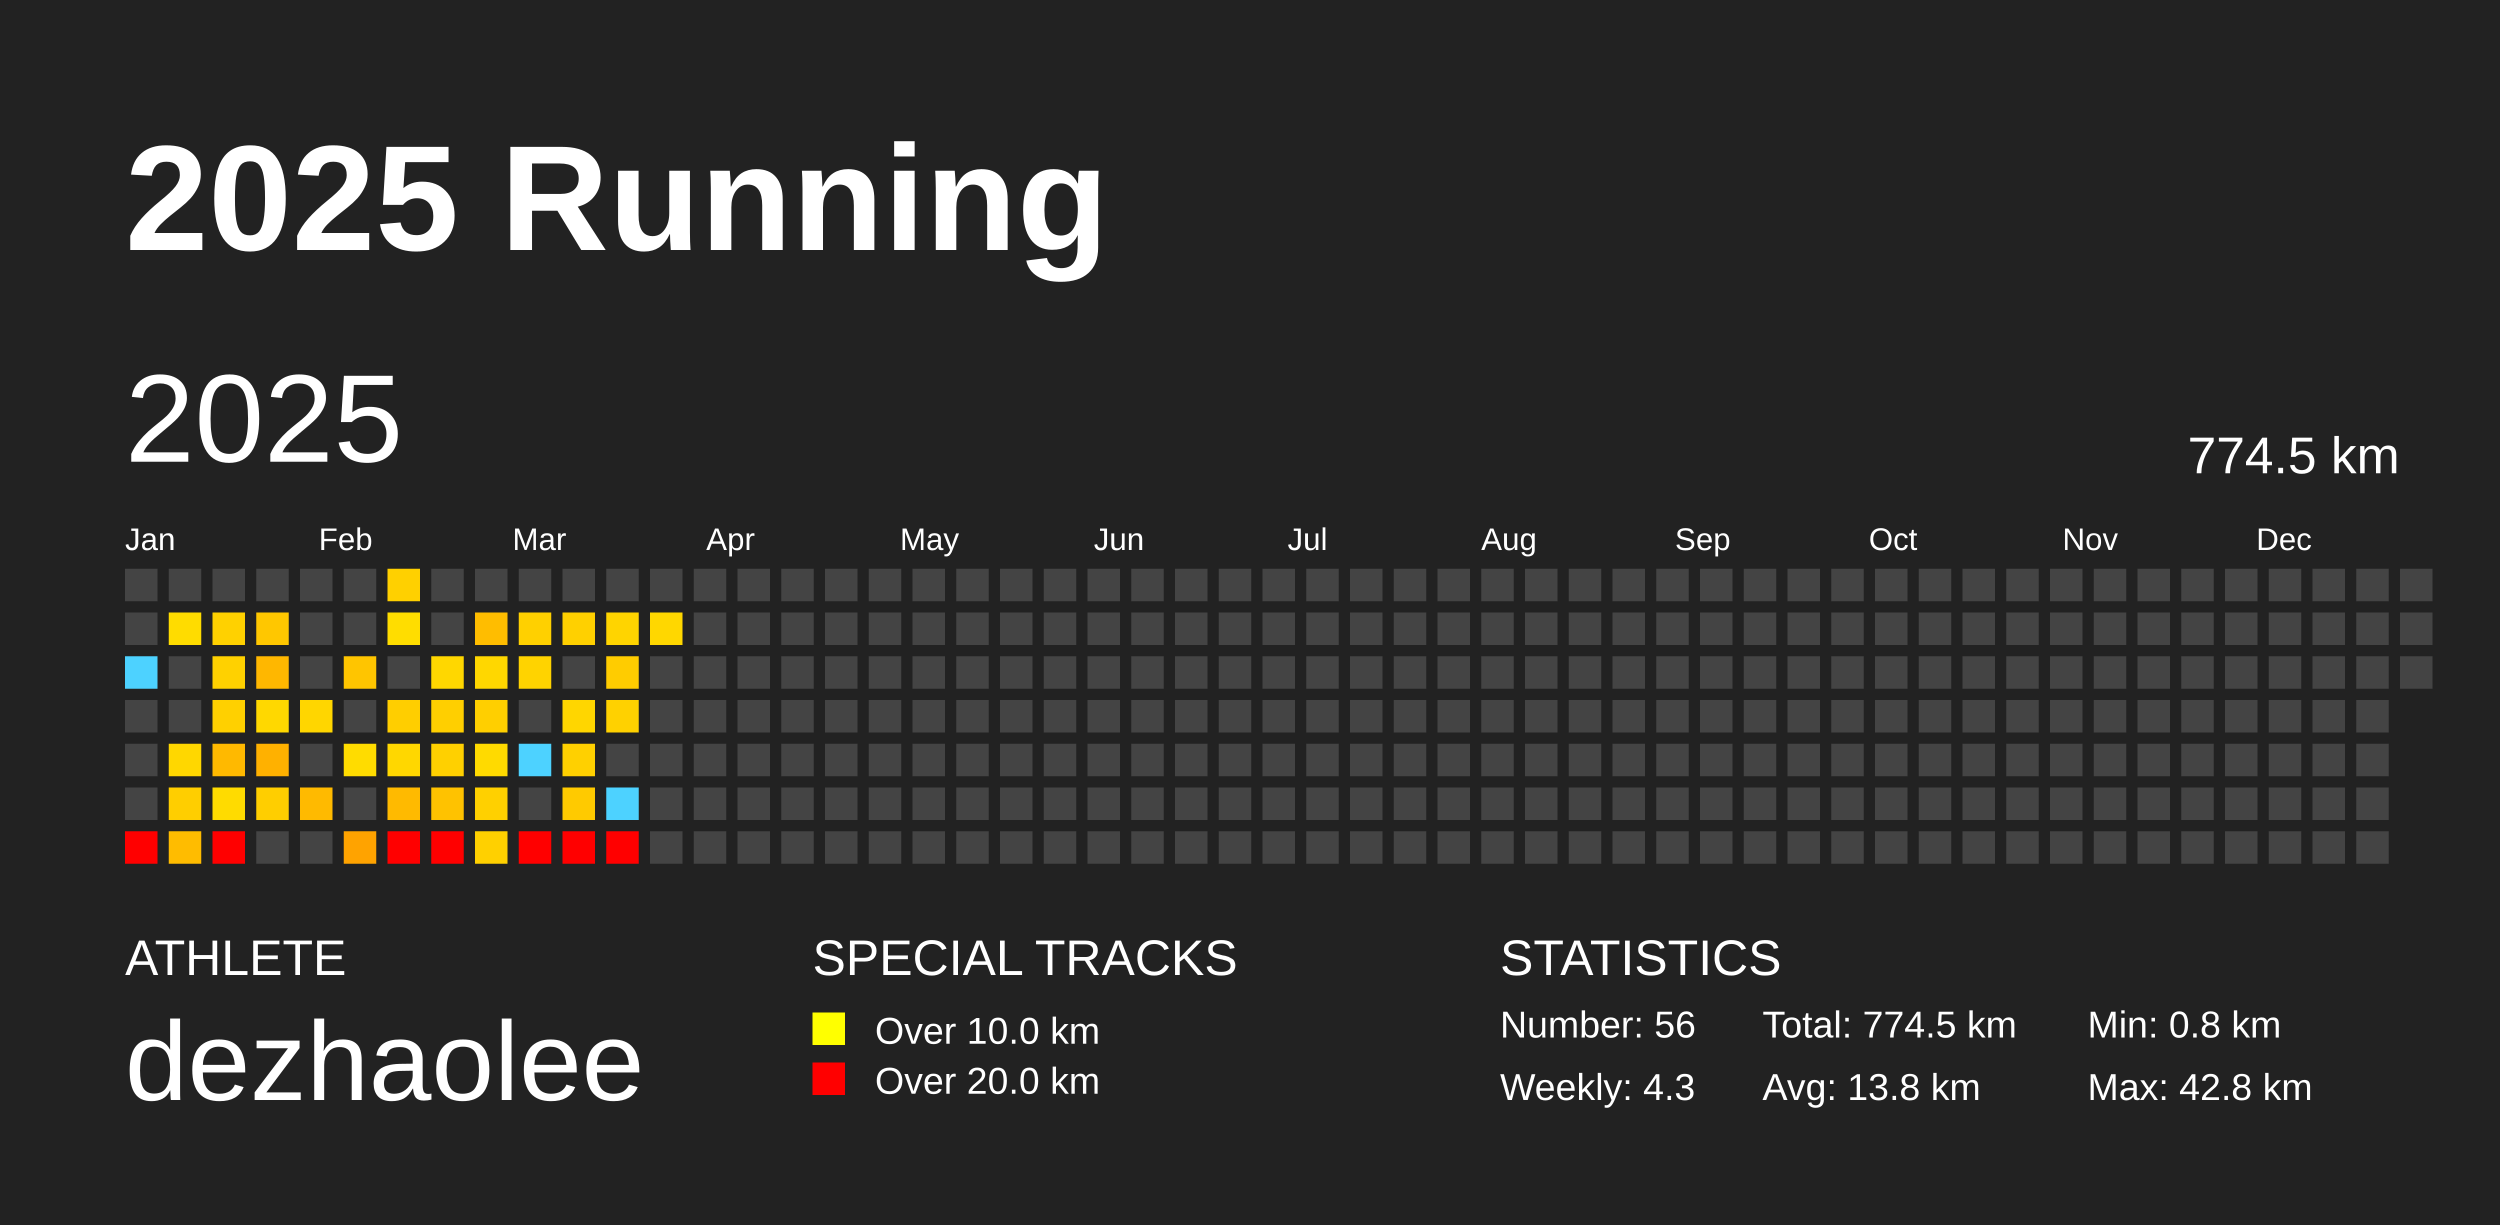
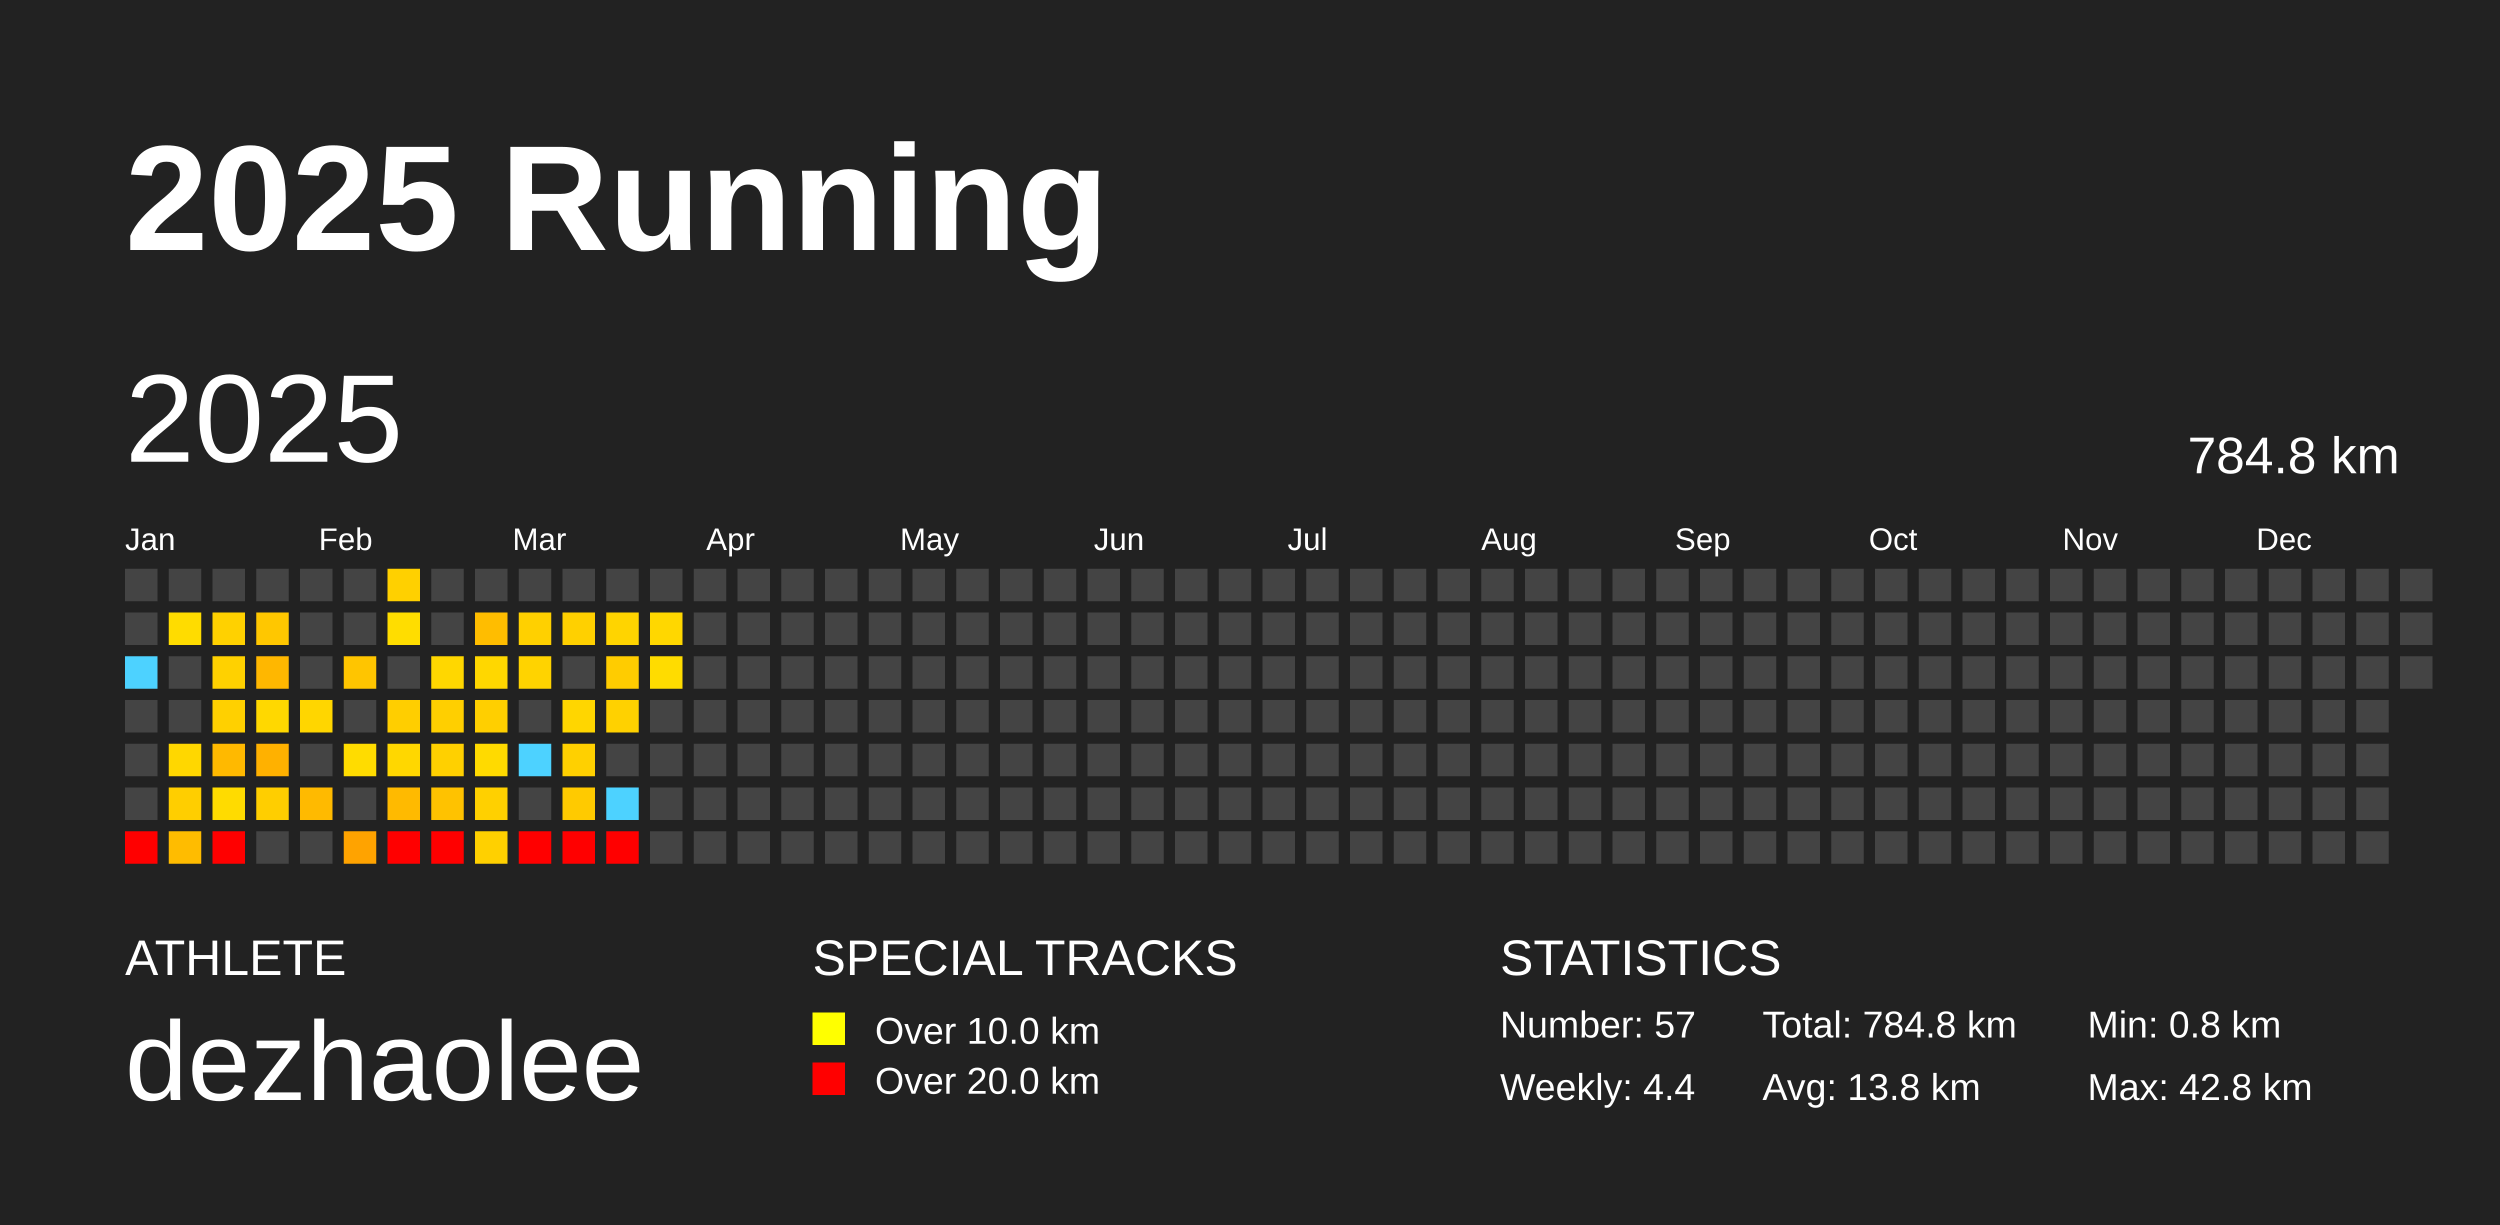
<svg xmlns="http://www.w3.org/2000/svg" baseProfile="full" height="98mm" version="1.1" viewBox="0,0,200,98" width="200mm">
  <defs />
  <rect fill="#222222" height="98" width="200" x="0" y="0" />
  <text fill="#FFFFFF" style="font-size:12px; font-family:Arial; font-weight:bold;" x="10" y="20">2025 Running</text>
  <text fill="#FFFFFF" style="font-size:4px; font-family:Arial" x="10" y="78">ATHLETE</text>
  <text fill="#FFFFFF" style="font-size:9px; font-family:Arial" x="10" y="88">dezhaolee</text>
  <text fill="#FFFFFF" style="font-size:4px; font-family:Arial" x="65" y="78">SPECIAL TRACKS</text>
  <rect fill="yellow" height="2.6" width="2.6" x="65" y="81" />
  <text fill="#FFFFFF" style="font-size:3px; font-family:Arial" x="70" y="83.5">Over 10.0 km</text>
  <rect fill="red" height="2.6" width="2.6" x="65" y="85" />
  <text fill="#FFFFFF" style="font-size:3px; font-family:Arial" x="70" y="87.5">Over 20.0 km</text>
  <text fill="#FFFFFF" style="font-size:4px; font-family:Arial" x="120" y="78">STATISTICS</text>
-   <text fill="#FFFFFF" style="font-size:3px; font-family:Arial" x="120" y="83">Number: 56</text>
-   <text fill="#FFFFFF" style="font-size:3px; font-family:Arial" x="120" y="88">Weekly: 4.3</text>
-   <text fill="#FFFFFF" style="font-size:3px; font-family:Arial" x="141" y="83">Total: 774.5 km</text>
+   <text fill="#FFFFFF" style="font-size:3px; font-family:Arial" x="120" y="83">Number: 57</text>
+   <text fill="#FFFFFF" style="font-size:3px; font-family:Arial" x="120" y="88">Weekly: 4.4</text>
+   <text fill="#FFFFFF" style="font-size:3px; font-family:Arial" x="141" y="83">Total: 784.8 km</text>
  <text fill="#FFFFFF" style="font-size:3px; font-family:Arial" x="141" y="88">Avg: 13.8 km</text>
  <text fill="#FFFFFF" style="font-size:3px; font-family:Arial" x="167" y="83">Min: 0.8 km</text>
  <text fill="#FFFFFF" style="font-size:3px; font-family:Arial" x="167" y="88">Max: 42.8 km</text>
  <text dominant-baseline="hanging" fill="#FFFFFF" style="font-size:10.0px; font-family:Arial;" x="10" y="30">2025</text>
-   <text dominant-baseline="hanging" fill="#FFFFFF" style="font-size:4.125px; font-family:Arial;" x="175" y="35">774.5 km</text>
+   <text dominant-baseline="hanging" fill="#FFFFFF" style="font-size:4.125px; font-family:Arial;" x="175" y="35">784.8 km</text>
  <text fill="#FFFFFF" style="font-size:2.5px; font-family:Arial" x="10.0" y="44">Jan</text>
  <text fill="#FFFFFF" style="font-size:2.5px; font-family:Arial" x="25.5" y="44">Feb</text>
  <text fill="#FFFFFF" style="font-size:2.5px; font-family:Arial" x="41.0" y="44">Mar</text>
  <text fill="#FFFFFF" style="font-size:2.5px; font-family:Arial" x="56.5" y="44">Apr</text>
  <text fill="#FFFFFF" style="font-size:2.5px; font-family:Arial" x="72.0" y="44">May</text>
  <text fill="#FFFFFF" style="font-size:2.5px; font-family:Arial" x="87.5" y="44">Jun</text>
  <text fill="#FFFFFF" style="font-size:2.5px; font-family:Arial" x="103.0" y="44">Jul</text>
  <text fill="#FFFFFF" style="font-size:2.5px; font-family:Arial" x="118.5" y="44">Aug</text>
  <text fill="#FFFFFF" style="font-size:2.5px; font-family:Arial" x="134.0" y="44">Sep</text>
  <text fill="#FFFFFF" style="font-size:2.5px; font-family:Arial" x="149.5" y="44">Oct</text>
  <text fill="#FFFFFF" style="font-size:2.5px; font-family:Arial" x="165.0" y="44">Nov</text>
  <text fill="#FFFFFF" style="font-size:2.5px; font-family:Arial" x="180.5" y="44">Dec</text>
  <rect fill="#444444" height="2.6" width="2.6" x="10.0" y="45.5" />
  <rect fill="#444444" height="2.6" width="2.6" x="10.0" y="49.0" />
  <rect fill="#4dd2ff" height="2.6" width="2.6" x="10.0" y="52.5" />
  <rect fill="#444444" height="2.6" width="2.6" x="10.0" y="56.0" />
  <rect fill="#444444" height="2.6" width="2.6" x="10.0" y="59.5" />
  <rect fill="#444444" height="2.6" width="2.6" x="10.0" y="63.0" />
  <rect fill="red" height="2.6" width="2.6" x="10.0" y="66.5" />
  <rect fill="#444444" height="2.6" width="2.6" x="13.5" y="45.5" />
  <rect fill="#ffdc00" height="2.6" width="2.6" x="13.5" y="49.0" />
  <rect fill="#444444" height="2.6" width="2.6" x="13.5" y="52.5" />
  <rect fill="#444444" height="2.6" width="2.6" x="13.5" y="56.0" />
  <rect fill="#ffd700" height="2.6" width="2.6" x="13.5" y="59.5" />
  <rect fill="#ffce00" height="2.6" width="2.6" x="13.5" y="63.0" />
  <rect fill="#ffbc00" height="2.6" width="2.6" x="13.5" y="66.5" />
  <rect fill="#444444" height="2.6" width="2.6" x="17.0" y="45.5" />
  <rect fill="#ffd100" height="2.6" width="2.6" x="17.0" y="49.0" />
  <rect fill="#ffd100" height="2.6" width="2.6" x="17.0" y="52.5" />
  <rect fill="#ffd000" height="2.6" width="2.6" x="17.0" y="56.0" />
  <rect fill="#ffb900" height="2.6" width="2.6" x="17.0" y="59.5" />
  <rect fill="#ffdb00" height="2.6" width="2.6" x="17.0" y="63.0" />
  <rect fill="red" height="2.6" width="2.6" x="17.0" y="66.5" />
  <rect fill="#444444" height="2.6" width="2.6" x="20.5" y="45.5" />
  <rect fill="#ffc700" height="2.6" width="2.6" x="20.5" y="49.0" />
  <rect fill="#ffb700" height="2.6" width="2.6" x="20.5" y="52.5" />
  <rect fill="#ffd800" height="2.6" width="2.6" x="20.5" y="56.0" />
  <rect fill="#ffb100" height="2.6" width="2.6" x="20.5" y="59.5" />
  <rect fill="#ffce00" height="2.6" width="2.6" x="20.5" y="63.0" />
  <rect fill="#444444" height="2.6" width="2.6" x="20.5" y="66.5" />
  <rect fill="#444444" height="2.6" width="2.6" x="24.0" y="45.5" />
  <rect fill="#444444" height="2.6" width="2.6" x="24.0" y="49.0" />
  <rect fill="#444444" height="2.6" width="2.6" x="24.0" y="52.5" />
  <rect fill="#ffd600" height="2.6" width="2.6" x="24.0" y="56.0" />
  <rect fill="#444444" height="2.6" width="2.6" x="24.0" y="59.5" />
  <rect fill="#ffba00" height="2.6" width="2.6" x="24.0" y="63.0" />
  <rect fill="#444444" height="2.6" width="2.6" x="24.0" y="66.5" />
  <rect fill="#444444" height="2.6" width="2.6" x="27.5" y="45.5" />
  <rect fill="#444444" height="2.6" width="2.6" x="27.5" y="49.0" />
  <rect fill="#ffc500" height="2.6" width="2.6" x="27.5" y="52.5" />
  <rect fill="#444444" height="2.6" width="2.6" x="27.5" y="56.0" />
  <rect fill="#ffdc00" height="2.6" width="2.6" x="27.5" y="59.5" />
  <rect fill="#444444" height="2.6" width="2.6" x="27.5" y="63.0" />
  <rect fill="#ffa300" height="2.6" width="2.6" x="27.5" y="66.5" />
  <rect fill="#ffd000" height="2.6" width="2.6" x="31.0" y="45.5" />
  <rect fill="#ffdd00" height="2.6" width="2.6" x="31.0" y="49.0" />
  <rect fill="#444444" height="2.6" width="2.6" x="31.0" y="52.5" />
  <rect fill="#ffce00" height="2.6" width="2.6" x="31.0" y="56.0" />
  <rect fill="#ffd700" height="2.6" width="2.6" x="31.0" y="59.5" />
  <rect fill="#ffba00" height="2.6" width="2.6" x="31.0" y="63.0" />
  <rect fill="red" height="2.6" width="2.6" x="31.0" y="66.5" />
  <rect fill="#444444" height="2.6" width="2.6" x="34.5" y="45.5" />
  <rect fill="#444444" height="2.6" width="2.6" x="34.5" y="49.0" />
  <rect fill="#ffd700" height="2.6" width="2.6" x="34.5" y="52.5" />
  <rect fill="#ffcf00" height="2.6" width="2.6" x="34.5" y="56.0" />
  <rect fill="#ffd000" height="2.6" width="2.6" x="34.5" y="59.5" />
  <rect fill="#ffc200" height="2.6" width="2.6" x="34.5" y="63.0" />
  <rect fill="red" height="2.6" width="2.6" x="34.5" y="66.5" />
  <rect fill="#444444" height="2.6" width="2.6" x="38.0" y="45.5" />
  <rect fill="#ffbd00" height="2.6" width="2.6" x="38.0" y="49.0" />
  <rect fill="#ffd700" height="2.6" width="2.6" x="38.0" y="52.5" />
  <rect fill="#ffcf00" height="2.6" width="2.6" x="38.0" y="56.0" />
  <rect fill="#ffda00" height="2.6" width="2.6" x="38.0" y="59.5" />
  <rect fill="#ffd000" height="2.6" width="2.6" x="38.0" y="63.0" />
  <rect fill="#ffd000" height="2.6" width="2.6" x="38.0" y="66.5" />
  <rect fill="#444444" height="2.6" width="2.6" x="41.5" y="45.5" />
  <rect fill="#ffd000" height="2.6" width="2.6" x="41.5" y="49.0" />
  <rect fill="#ffd300" height="2.6" width="2.6" x="41.5" y="52.5" />
  <rect fill="#444444" height="2.6" width="2.6" x="41.5" y="56.0" />
  <rect fill="#4dd2ff" height="2.6" width="2.6" x="41.5" y="59.5" />
  <rect fill="#444444" height="2.6" width="2.6" x="41.5" y="63.0" />
  <rect fill="red" height="2.6" width="2.6" x="41.5" y="66.5" />
  <rect fill="#444444" height="2.6" width="2.6" x="45.0" y="45.5" />
  <rect fill="#ffd000" height="2.6" width="2.6" x="45.0" y="49.0" />
  <rect fill="#444444" height="2.6" width="2.6" x="45.0" y="52.5" />
  <rect fill="#ffd600" height="2.6" width="2.6" x="45.0" y="56.0" />
  <rect fill="#ffd000" height="2.6" width="2.6" x="45.0" y="59.5" />
  <rect fill="#ffca00" height="2.6" width="2.6" x="45.0" y="63.0" />
  <rect fill="red" height="2.6" width="2.6" x="45.0" y="66.5" />
  <rect fill="#444444" height="2.6" width="2.6" x="48.5" y="45.5" />
  <rect fill="#ffd400" height="2.6" width="2.6" x="48.5" y="49.0" />
  <rect fill="#ffcc00" height="2.6" width="2.6" x="48.5" y="52.5" />
  <rect fill="#ffd100" height="2.6" width="2.6" x="48.5" y="56.0" />
  <rect fill="#444444" height="2.6" width="2.6" x="48.5" y="59.5" />
  <rect fill="#4dd2ff" height="2.6" width="2.6" x="48.5" y="63.0" />
  <rect fill="red" height="2.6" width="2.6" x="48.5" y="66.5" />
  <rect fill="#444444" height="2.6" width="2.6" x="52.0" y="45.5" />
  <rect fill="#ffd700" height="2.6" width="2.6" x="52.0" y="49.0" />
-   <rect fill="#444444" height="2.6" width="2.6" x="52.0" y="52.5" />
+   <rect fill="#ffdc00" height="2.6" width="2.6" x="52.0" y="52.5" />
  <rect fill="#444444" height="2.6" width="2.6" x="52.0" y="56.0" />
  <rect fill="#444444" height="2.6" width="2.6" x="52.0" y="59.5" />
  <rect fill="#444444" height="2.6" width="2.6" x="52.0" y="63.0" />
  <rect fill="#444444" height="2.6" width="2.6" x="52.0" y="66.5" />
  <rect fill="#444444" height="2.6" width="2.6" x="55.5" y="45.5" />
  <rect fill="#444444" height="2.6" width="2.6" x="55.5" y="49.0" />
  <rect fill="#444444" height="2.6" width="2.6" x="55.5" y="52.5" />
  <rect fill="#444444" height="2.6" width="2.6" x="55.5" y="56.0" />
  <rect fill="#444444" height="2.6" width="2.6" x="55.5" y="59.5" />
  <rect fill="#444444" height="2.6" width="2.6" x="55.5" y="63.0" />
  <rect fill="#444444" height="2.6" width="2.6" x="55.5" y="66.5" />
  <rect fill="#444444" height="2.6" width="2.6" x="59.0" y="45.5" />
  <rect fill="#444444" height="2.6" width="2.6" x="59.0" y="49.0" />
  <rect fill="#444444" height="2.6" width="2.6" x="59.0" y="52.5" />
  <rect fill="#444444" height="2.6" width="2.6" x="59.0" y="56.0" />
  <rect fill="#444444" height="2.6" width="2.6" x="59.0" y="59.5" />
  <rect fill="#444444" height="2.6" width="2.6" x="59.0" y="63.0" />
  <rect fill="#444444" height="2.6" width="2.6" x="59.0" y="66.5" />
  <rect fill="#444444" height="2.6" width="2.6" x="62.5" y="45.5" />
  <rect fill="#444444" height="2.6" width="2.6" x="62.5" y="49.0" />
  <rect fill="#444444" height="2.6" width="2.6" x="62.5" y="52.5" />
  <rect fill="#444444" height="2.6" width="2.6" x="62.5" y="56.0" />
  <rect fill="#444444" height="2.6" width="2.6" x="62.5" y="59.5" />
  <rect fill="#444444" height="2.6" width="2.6" x="62.5" y="63.0" />
  <rect fill="#444444" height="2.6" width="2.6" x="62.5" y="66.5" />
  <rect fill="#444444" height="2.6" width="2.6" x="66.0" y="45.5" />
  <rect fill="#444444" height="2.6" width="2.6" x="66.0" y="49.0" />
  <rect fill="#444444" height="2.6" width="2.6" x="66.0" y="52.5" />
  <rect fill="#444444" height="2.6" width="2.6" x="66.0" y="56.0" />
  <rect fill="#444444" height="2.6" width="2.6" x="66.0" y="59.5" />
  <rect fill="#444444" height="2.6" width="2.6" x="66.0" y="63.0" />
  <rect fill="#444444" height="2.6" width="2.6" x="66.0" y="66.5" />
  <rect fill="#444444" height="2.6" width="2.6" x="69.5" y="45.5" />
  <rect fill="#444444" height="2.6" width="2.6" x="69.5" y="49.0" />
  <rect fill="#444444" height="2.6" width="2.6" x="69.5" y="52.5" />
  <rect fill="#444444" height="2.6" width="2.6" x="69.5" y="56.0" />
  <rect fill="#444444" height="2.6" width="2.6" x="69.5" y="59.5" />
  <rect fill="#444444" height="2.6" width="2.6" x="69.5" y="63.0" />
  <rect fill="#444444" height="2.6" width="2.6" x="69.5" y="66.5" />
  <rect fill="#444444" height="2.6" width="2.6" x="73.0" y="45.5" />
  <rect fill="#444444" height="2.6" width="2.6" x="73.0" y="49.0" />
  <rect fill="#444444" height="2.6" width="2.6" x="73.0" y="52.5" />
  <rect fill="#444444" height="2.6" width="2.6" x="73.0" y="56.0" />
  <rect fill="#444444" height="2.6" width="2.6" x="73.0" y="59.5" />
  <rect fill="#444444" height="2.6" width="2.6" x="73.0" y="63.0" />
  <rect fill="#444444" height="2.6" width="2.6" x="73.0" y="66.5" />
  <rect fill="#444444" height="2.6" width="2.6" x="76.5" y="45.5" />
  <rect fill="#444444" height="2.6" width="2.6" x="76.5" y="49.0" />
  <rect fill="#444444" height="2.6" width="2.6" x="76.5" y="52.5" />
  <rect fill="#444444" height="2.6" width="2.6" x="76.5" y="56.0" />
  <rect fill="#444444" height="2.6" width="2.6" x="76.5" y="59.5" />
  <rect fill="#444444" height="2.6" width="2.6" x="76.5" y="63.0" />
  <rect fill="#444444" height="2.6" width="2.6" x="76.5" y="66.5" />
  <rect fill="#444444" height="2.6" width="2.6" x="80.0" y="45.5" />
  <rect fill="#444444" height="2.6" width="2.6" x="80.0" y="49.0" />
  <rect fill="#444444" height="2.6" width="2.6" x="80.0" y="52.5" />
  <rect fill="#444444" height="2.6" width="2.6" x="80.0" y="56.0" />
  <rect fill="#444444" height="2.6" width="2.6" x="80.0" y="59.5" />
  <rect fill="#444444" height="2.6" width="2.6" x="80.0" y="63.0" />
  <rect fill="#444444" height="2.6" width="2.6" x="80.0" y="66.5" />
  <rect fill="#444444" height="2.6" width="2.6" x="83.5" y="45.5" />
  <rect fill="#444444" height="2.6" width="2.6" x="83.5" y="49.0" />
  <rect fill="#444444" height="2.6" width="2.6" x="83.5" y="52.5" />
  <rect fill="#444444" height="2.6" width="2.6" x="83.5" y="56.0" />
  <rect fill="#444444" height="2.6" width="2.6" x="83.5" y="59.5" />
  <rect fill="#444444" height="2.6" width="2.6" x="83.5" y="63.0" />
  <rect fill="#444444" height="2.6" width="2.6" x="83.5" y="66.5" />
  <rect fill="#444444" height="2.6" width="2.6" x="87.0" y="45.5" />
  <rect fill="#444444" height="2.6" width="2.6" x="87.0" y="49.0" />
  <rect fill="#444444" height="2.6" width="2.6" x="87.0" y="52.5" />
  <rect fill="#444444" height="2.6" width="2.6" x="87.0" y="56.0" />
  <rect fill="#444444" height="2.6" width="2.6" x="87.0" y="59.5" />
  <rect fill="#444444" height="2.6" width="2.6" x="87.0" y="63.0" />
  <rect fill="#444444" height="2.6" width="2.6" x="87.0" y="66.5" />
  <rect fill="#444444" height="2.6" width="2.6" x="90.5" y="45.5" />
  <rect fill="#444444" height="2.6" width="2.6" x="90.5" y="49.0" />
  <rect fill="#444444" height="2.6" width="2.6" x="90.5" y="52.5" />
  <rect fill="#444444" height="2.6" width="2.6" x="90.5" y="56.0" />
  <rect fill="#444444" height="2.6" width="2.6" x="90.5" y="59.5" />
  <rect fill="#444444" height="2.6" width="2.6" x="90.5" y="63.0" />
  <rect fill="#444444" height="2.6" width="2.6" x="90.5" y="66.5" />
  <rect fill="#444444" height="2.6" width="2.6" x="94.0" y="45.5" />
  <rect fill="#444444" height="2.6" width="2.6" x="94.0" y="49.0" />
  <rect fill="#444444" height="2.6" width="2.6" x="94.0" y="52.5" />
  <rect fill="#444444" height="2.6" width="2.6" x="94.0" y="56.0" />
  <rect fill="#444444" height="2.6" width="2.6" x="94.0" y="59.5" />
  <rect fill="#444444" height="2.6" width="2.6" x="94.0" y="63.0" />
  <rect fill="#444444" height="2.6" width="2.6" x="94.0" y="66.5" />
  <rect fill="#444444" height="2.6" width="2.6" x="97.5" y="45.5" />
  <rect fill="#444444" height="2.6" width="2.6" x="97.5" y="49.0" />
  <rect fill="#444444" height="2.6" width="2.6" x="97.5" y="52.5" />
  <rect fill="#444444" height="2.6" width="2.6" x="97.5" y="56.0" />
  <rect fill="#444444" height="2.6" width="2.6" x="97.5" y="59.5" />
  <rect fill="#444444" height="2.6" width="2.6" x="97.5" y="63.0" />
  <rect fill="#444444" height="2.6" width="2.6" x="97.5" y="66.5" />
  <rect fill="#444444" height="2.6" width="2.6" x="101.0" y="45.5" />
  <rect fill="#444444" height="2.6" width="2.6" x="101.0" y="49.0" />
  <rect fill="#444444" height="2.6" width="2.6" x="101.0" y="52.5" />
  <rect fill="#444444" height="2.6" width="2.6" x="101.0" y="56.0" />
  <rect fill="#444444" height="2.6" width="2.6" x="101.0" y="59.5" />
  <rect fill="#444444" height="2.6" width="2.6" x="101.0" y="63.0" />
  <rect fill="#444444" height="2.6" width="2.6" x="101.0" y="66.5" />
  <rect fill="#444444" height="2.6" width="2.6" x="104.5" y="45.5" />
  <rect fill="#444444" height="2.6" width="2.6" x="104.5" y="49.0" />
  <rect fill="#444444" height="2.6" width="2.6" x="104.5" y="52.5" />
  <rect fill="#444444" height="2.6" width="2.6" x="104.5" y="56.0" />
  <rect fill="#444444" height="2.6" width="2.6" x="104.5" y="59.5" />
  <rect fill="#444444" height="2.6" width="2.6" x="104.5" y="63.0" />
  <rect fill="#444444" height="2.6" width="2.6" x="104.5" y="66.5" />
  <rect fill="#444444" height="2.6" width="2.6" x="108.0" y="45.5" />
  <rect fill="#444444" height="2.6" width="2.6" x="108.0" y="49.0" />
  <rect fill="#444444" height="2.6" width="2.6" x="108.0" y="52.5" />
  <rect fill="#444444" height="2.6" width="2.6" x="108.0" y="56.0" />
  <rect fill="#444444" height="2.6" width="2.6" x="108.0" y="59.5" />
  <rect fill="#444444" height="2.6" width="2.6" x="108.0" y="63.0" />
  <rect fill="#444444" height="2.6" width="2.6" x="108.0" y="66.5" />
  <rect fill="#444444" height="2.6" width="2.6" x="111.5" y="45.5" />
  <rect fill="#444444" height="2.6" width="2.6" x="111.5" y="49.0" />
  <rect fill="#444444" height="2.6" width="2.6" x="111.5" y="52.5" />
  <rect fill="#444444" height="2.6" width="2.6" x="111.5" y="56.0" />
  <rect fill="#444444" height="2.6" width="2.6" x="111.5" y="59.5" />
  <rect fill="#444444" height="2.6" width="2.6" x="111.5" y="63.0" />
  <rect fill="#444444" height="2.6" width="2.6" x="111.5" y="66.5" />
  <rect fill="#444444" height="2.6" width="2.6" x="115.0" y="45.5" />
  <rect fill="#444444" height="2.6" width="2.6" x="115.0" y="49.0" />
  <rect fill="#444444" height="2.6" width="2.6" x="115.0" y="52.5" />
  <rect fill="#444444" height="2.6" width="2.6" x="115.0" y="56.0" />
  <rect fill="#444444" height="2.6" width="2.6" x="115.0" y="59.5" />
  <rect fill="#444444" height="2.6" width="2.6" x="115.0" y="63.0" />
  <rect fill="#444444" height="2.6" width="2.6" x="115.0" y="66.5" />
  <rect fill="#444444" height="2.6" width="2.6" x="118.5" y="45.5" />
  <rect fill="#444444" height="2.6" width="2.6" x="118.5" y="49.0" />
  <rect fill="#444444" height="2.6" width="2.6" x="118.5" y="52.5" />
  <rect fill="#444444" height="2.6" width="2.6" x="118.5" y="56.0" />
  <rect fill="#444444" height="2.6" width="2.6" x="118.5" y="59.5" />
  <rect fill="#444444" height="2.6" width="2.6" x="118.5" y="63.0" />
  <rect fill="#444444" height="2.6" width="2.6" x="118.5" y="66.5" />
  <rect fill="#444444" height="2.6" width="2.6" x="122.0" y="45.5" />
  <rect fill="#444444" height="2.6" width="2.6" x="122.0" y="49.0" />
  <rect fill="#444444" height="2.6" width="2.6" x="122.0" y="52.5" />
  <rect fill="#444444" height="2.6" width="2.6" x="122.0" y="56.0" />
  <rect fill="#444444" height="2.6" width="2.6" x="122.0" y="59.5" />
  <rect fill="#444444" height="2.6" width="2.6" x="122.0" y="63.0" />
  <rect fill="#444444" height="2.6" width="2.6" x="122.0" y="66.5" />
  <rect fill="#444444" height="2.6" width="2.6" x="125.5" y="45.5" />
  <rect fill="#444444" height="2.6" width="2.6" x="125.5" y="49.0" />
  <rect fill="#444444" height="2.6" width="2.6" x="125.5" y="52.5" />
  <rect fill="#444444" height="2.6" width="2.6" x="125.5" y="56.0" />
  <rect fill="#444444" height="2.6" width="2.6" x="125.5" y="59.5" />
  <rect fill="#444444" height="2.6" width="2.6" x="125.5" y="63.0" />
  <rect fill="#444444" height="2.6" width="2.6" x="125.5" y="66.5" />
  <rect fill="#444444" height="2.6" width="2.6" x="129.0" y="45.5" />
  <rect fill="#444444" height="2.6" width="2.6" x="129.0" y="49.0" />
  <rect fill="#444444" height="2.6" width="2.6" x="129.0" y="52.5" />
  <rect fill="#444444" height="2.6" width="2.6" x="129.0" y="56.0" />
  <rect fill="#444444" height="2.6" width="2.6" x="129.0" y="59.5" />
  <rect fill="#444444" height="2.6" width="2.6" x="129.0" y="63.0" />
  <rect fill="#444444" height="2.6" width="2.6" x="129.0" y="66.5" />
  <rect fill="#444444" height="2.6" width="2.6" x="132.5" y="45.5" />
  <rect fill="#444444" height="2.6" width="2.6" x="132.5" y="49.0" />
  <rect fill="#444444" height="2.6" width="2.6" x="132.5" y="52.5" />
  <rect fill="#444444" height="2.6" width="2.6" x="132.5" y="56.0" />
  <rect fill="#444444" height="2.6" width="2.6" x="132.5" y="59.5" />
  <rect fill="#444444" height="2.6" width="2.6" x="132.5" y="63.0" />
  <rect fill="#444444" height="2.6" width="2.6" x="132.5" y="66.5" />
  <rect fill="#444444" height="2.6" width="2.6" x="136.0" y="45.5" />
  <rect fill="#444444" height="2.6" width="2.6" x="136.0" y="49.0" />
  <rect fill="#444444" height="2.6" width="2.6" x="136.0" y="52.5" />
  <rect fill="#444444" height="2.6" width="2.6" x="136.0" y="56.0" />
  <rect fill="#444444" height="2.6" width="2.6" x="136.0" y="59.5" />
  <rect fill="#444444" height="2.6" width="2.6" x="136.0" y="63.0" />
  <rect fill="#444444" height="2.6" width="2.6" x="136.0" y="66.5" />
  <rect fill="#444444" height="2.6" width="2.6" x="139.5" y="45.5" />
  <rect fill="#444444" height="2.6" width="2.6" x="139.5" y="49.0" />
  <rect fill="#444444" height="2.6" width="2.6" x="139.5" y="52.5" />
  <rect fill="#444444" height="2.6" width="2.6" x="139.5" y="56.0" />
  <rect fill="#444444" height="2.6" width="2.6" x="139.5" y="59.5" />
  <rect fill="#444444" height="2.6" width="2.6" x="139.5" y="63.0" />
  <rect fill="#444444" height="2.6" width="2.6" x="139.5" y="66.5" />
  <rect fill="#444444" height="2.6" width="2.6" x="143.0" y="45.5" />
  <rect fill="#444444" height="2.6" width="2.6" x="143.0" y="49.0" />
  <rect fill="#444444" height="2.6" width="2.6" x="143.0" y="52.5" />
  <rect fill="#444444" height="2.6" width="2.6" x="143.0" y="56.0" />
  <rect fill="#444444" height="2.6" width="2.6" x="143.0" y="59.5" />
  <rect fill="#444444" height="2.6" width="2.6" x="143.0" y="63.0" />
  <rect fill="#444444" height="2.6" width="2.6" x="143.0" y="66.5" />
  <rect fill="#444444" height="2.6" width="2.6" x="146.5" y="45.5" />
  <rect fill="#444444" height="2.6" width="2.6" x="146.5" y="49.0" />
  <rect fill="#444444" height="2.6" width="2.6" x="146.5" y="52.5" />
  <rect fill="#444444" height="2.6" width="2.6" x="146.5" y="56.0" />
  <rect fill="#444444" height="2.6" width="2.6" x="146.5" y="59.5" />
  <rect fill="#444444" height="2.6" width="2.6" x="146.5" y="63.0" />
  <rect fill="#444444" height="2.6" width="2.6" x="146.5" y="66.5" />
  <rect fill="#444444" height="2.6" width="2.6" x="150.0" y="45.5" />
  <rect fill="#444444" height="2.6" width="2.6" x="150.0" y="49.0" />
  <rect fill="#444444" height="2.6" width="2.6" x="150.0" y="52.5" />
  <rect fill="#444444" height="2.6" width="2.6" x="150.0" y="56.0" />
  <rect fill="#444444" height="2.6" width="2.6" x="150.0" y="59.5" />
  <rect fill="#444444" height="2.6" width="2.6" x="150.0" y="63.0" />
  <rect fill="#444444" height="2.6" width="2.6" x="150.0" y="66.5" />
  <rect fill="#444444" height="2.6" width="2.6" x="153.5" y="45.5" />
  <rect fill="#444444" height="2.6" width="2.6" x="153.5" y="49.0" />
  <rect fill="#444444" height="2.6" width="2.6" x="153.5" y="52.5" />
  <rect fill="#444444" height="2.6" width="2.6" x="153.5" y="56.0" />
  <rect fill="#444444" height="2.6" width="2.6" x="153.5" y="59.5" />
  <rect fill="#444444" height="2.6" width="2.6" x="153.5" y="63.0" />
  <rect fill="#444444" height="2.6" width="2.6" x="153.5" y="66.5" />
  <rect fill="#444444" height="2.6" width="2.6" x="157.0" y="45.5" />
  <rect fill="#444444" height="2.6" width="2.6" x="157.0" y="49.0" />
  <rect fill="#444444" height="2.6" width="2.6" x="157.0" y="52.5" />
  <rect fill="#444444" height="2.6" width="2.6" x="157.0" y="56.0" />
  <rect fill="#444444" height="2.6" width="2.6" x="157.0" y="59.5" />
  <rect fill="#444444" height="2.6" width="2.6" x="157.0" y="63.0" />
  <rect fill="#444444" height="2.6" width="2.6" x="157.0" y="66.5" />
  <rect fill="#444444" height="2.6" width="2.6" x="160.5" y="45.5" />
  <rect fill="#444444" height="2.6" width="2.6" x="160.5" y="49.0" />
  <rect fill="#444444" height="2.6" width="2.6" x="160.5" y="52.5" />
  <rect fill="#444444" height="2.6" width="2.6" x="160.5" y="56.0" />
  <rect fill="#444444" height="2.6" width="2.6" x="160.5" y="59.5" />
  <rect fill="#444444" height="2.6" width="2.6" x="160.5" y="63.0" />
  <rect fill="#444444" height="2.6" width="2.6" x="160.5" y="66.5" />
  <rect fill="#444444" height="2.6" width="2.6" x="164.0" y="45.5" />
  <rect fill="#444444" height="2.6" width="2.6" x="164.0" y="49.0" />
  <rect fill="#444444" height="2.6" width="2.6" x="164.0" y="52.5" />
  <rect fill="#444444" height="2.6" width="2.6" x="164.0" y="56.0" />
  <rect fill="#444444" height="2.6" width="2.6" x="164.0" y="59.5" />
  <rect fill="#444444" height="2.6" width="2.6" x="164.0" y="63.0" />
  <rect fill="#444444" height="2.6" width="2.6" x="164.0" y="66.5" />
  <rect fill="#444444" height="2.6" width="2.6" x="167.5" y="45.5" />
  <rect fill="#444444" height="2.6" width="2.6" x="167.5" y="49.0" />
  <rect fill="#444444" height="2.6" width="2.6" x="167.5" y="52.5" />
  <rect fill="#444444" height="2.6" width="2.6" x="167.5" y="56.0" />
  <rect fill="#444444" height="2.6" width="2.6" x="167.5" y="59.5" />
  <rect fill="#444444" height="2.6" width="2.6" x="167.5" y="63.0" />
  <rect fill="#444444" height="2.6" width="2.6" x="167.5" y="66.5" />
  <rect fill="#444444" height="2.6" width="2.6" x="171.0" y="45.5" />
  <rect fill="#444444" height="2.6" width="2.6" x="171.0" y="49.0" />
  <rect fill="#444444" height="2.6" width="2.6" x="171.0" y="52.5" />
  <rect fill="#444444" height="2.6" width="2.6" x="171.0" y="56.0" />
  <rect fill="#444444" height="2.6" width="2.6" x="171.0" y="59.5" />
  <rect fill="#444444" height="2.6" width="2.6" x="171.0" y="63.0" />
  <rect fill="#444444" height="2.6" width="2.6" x="171.0" y="66.5" />
  <rect fill="#444444" height="2.6" width="2.6" x="174.5" y="45.5" />
  <rect fill="#444444" height="2.6" width="2.6" x="174.5" y="49.0" />
  <rect fill="#444444" height="2.6" width="2.6" x="174.5" y="52.5" />
  <rect fill="#444444" height="2.6" width="2.6" x="174.5" y="56.0" />
  <rect fill="#444444" height="2.6" width="2.6" x="174.5" y="59.5" />
  <rect fill="#444444" height="2.6" width="2.6" x="174.5" y="63.0" />
  <rect fill="#444444" height="2.6" width="2.6" x="174.5" y="66.5" />
  <rect fill="#444444" height="2.6" width="2.6" x="178.0" y="45.5" />
  <rect fill="#444444" height="2.6" width="2.6" x="178.0" y="49.0" />
  <rect fill="#444444" height="2.6" width="2.6" x="178.0" y="52.5" />
  <rect fill="#444444" height="2.6" width="2.6" x="178.0" y="56.0" />
  <rect fill="#444444" height="2.6" width="2.6" x="178.0" y="59.5" />
  <rect fill="#444444" height="2.6" width="2.6" x="178.0" y="63.0" />
  <rect fill="#444444" height="2.6" width="2.6" x="178.0" y="66.5" />
  <rect fill="#444444" height="2.6" width="2.6" x="181.5" y="45.5" />
  <rect fill="#444444" height="2.6" width="2.6" x="181.5" y="49.0" />
  <rect fill="#444444" height="2.6" width="2.6" x="181.5" y="52.5" />
  <rect fill="#444444" height="2.6" width="2.6" x="181.5" y="56.0" />
  <rect fill="#444444" height="2.6" width="2.6" x="181.5" y="59.5" />
  <rect fill="#444444" height="2.6" width="2.6" x="181.5" y="63.0" />
  <rect fill="#444444" height="2.6" width="2.6" x="181.5" y="66.5" />
  <rect fill="#444444" height="2.6" width="2.6" x="185.0" y="45.5" />
  <rect fill="#444444" height="2.6" width="2.6" x="185.0" y="49.0" />
  <rect fill="#444444" height="2.6" width="2.6" x="185.0" y="52.5" />
  <rect fill="#444444" height="2.6" width="2.6" x="185.0" y="56.0" />
  <rect fill="#444444" height="2.6" width="2.6" x="185.0" y="59.5" />
  <rect fill="#444444" height="2.6" width="2.6" x="185.0" y="63.0" />
  <rect fill="#444444" height="2.6" width="2.6" x="185.0" y="66.5" />
  <rect fill="#444444" height="2.6" width="2.6" x="188.5" y="45.5" />
  <rect fill="#444444" height="2.6" width="2.6" x="188.5" y="49.0" />
  <rect fill="#444444" height="2.6" width="2.6" x="188.5" y="52.5" />
  <rect fill="#444444" height="2.6" width="2.6" x="188.5" y="56.0" />
  <rect fill="#444444" height="2.6" width="2.6" x="188.5" y="59.5" />
  <rect fill="#444444" height="2.6" width="2.6" x="188.5" y="63.0" />
  <rect fill="#444444" height="2.6" width="2.6" x="188.5" y="66.5" />
  <rect fill="#444444" height="2.6" width="2.6" x="192.0" y="45.5" />
  <rect fill="#444444" height="2.6" width="2.6" x="192.0" y="49.0" />
  <rect fill="#444444" height="2.6" width="2.6" x="192.0" y="52.5" />
</svg>
